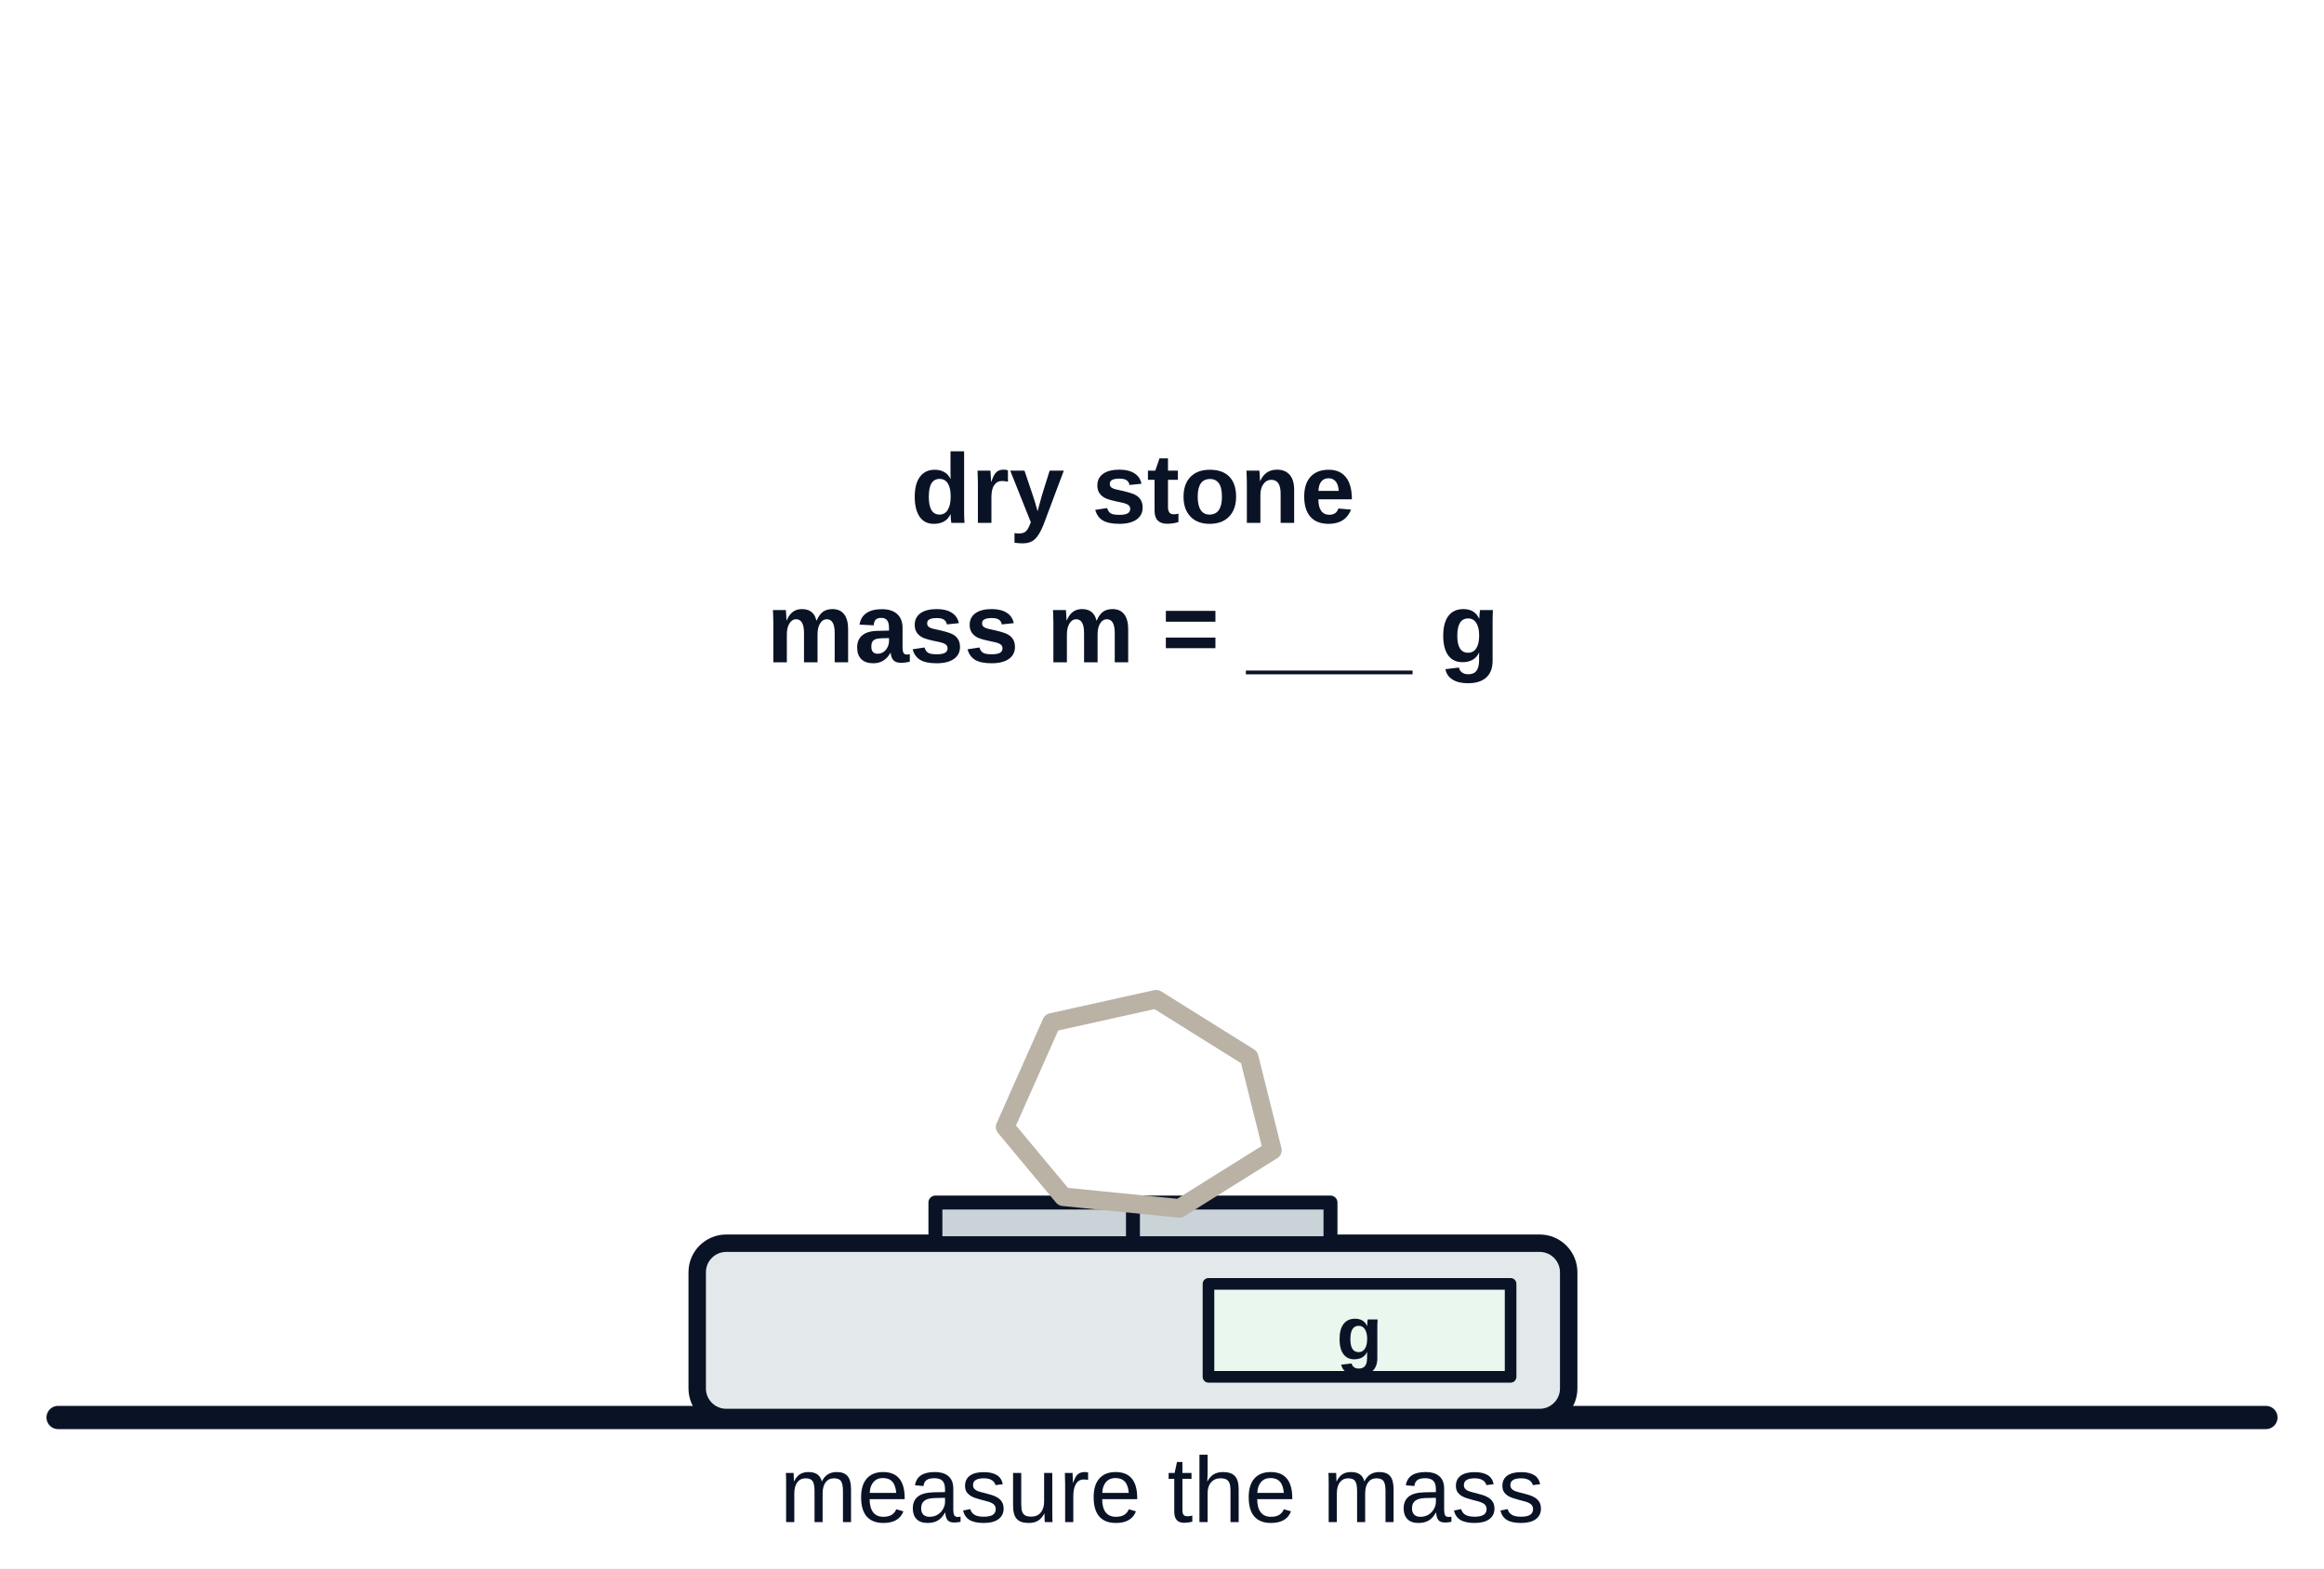
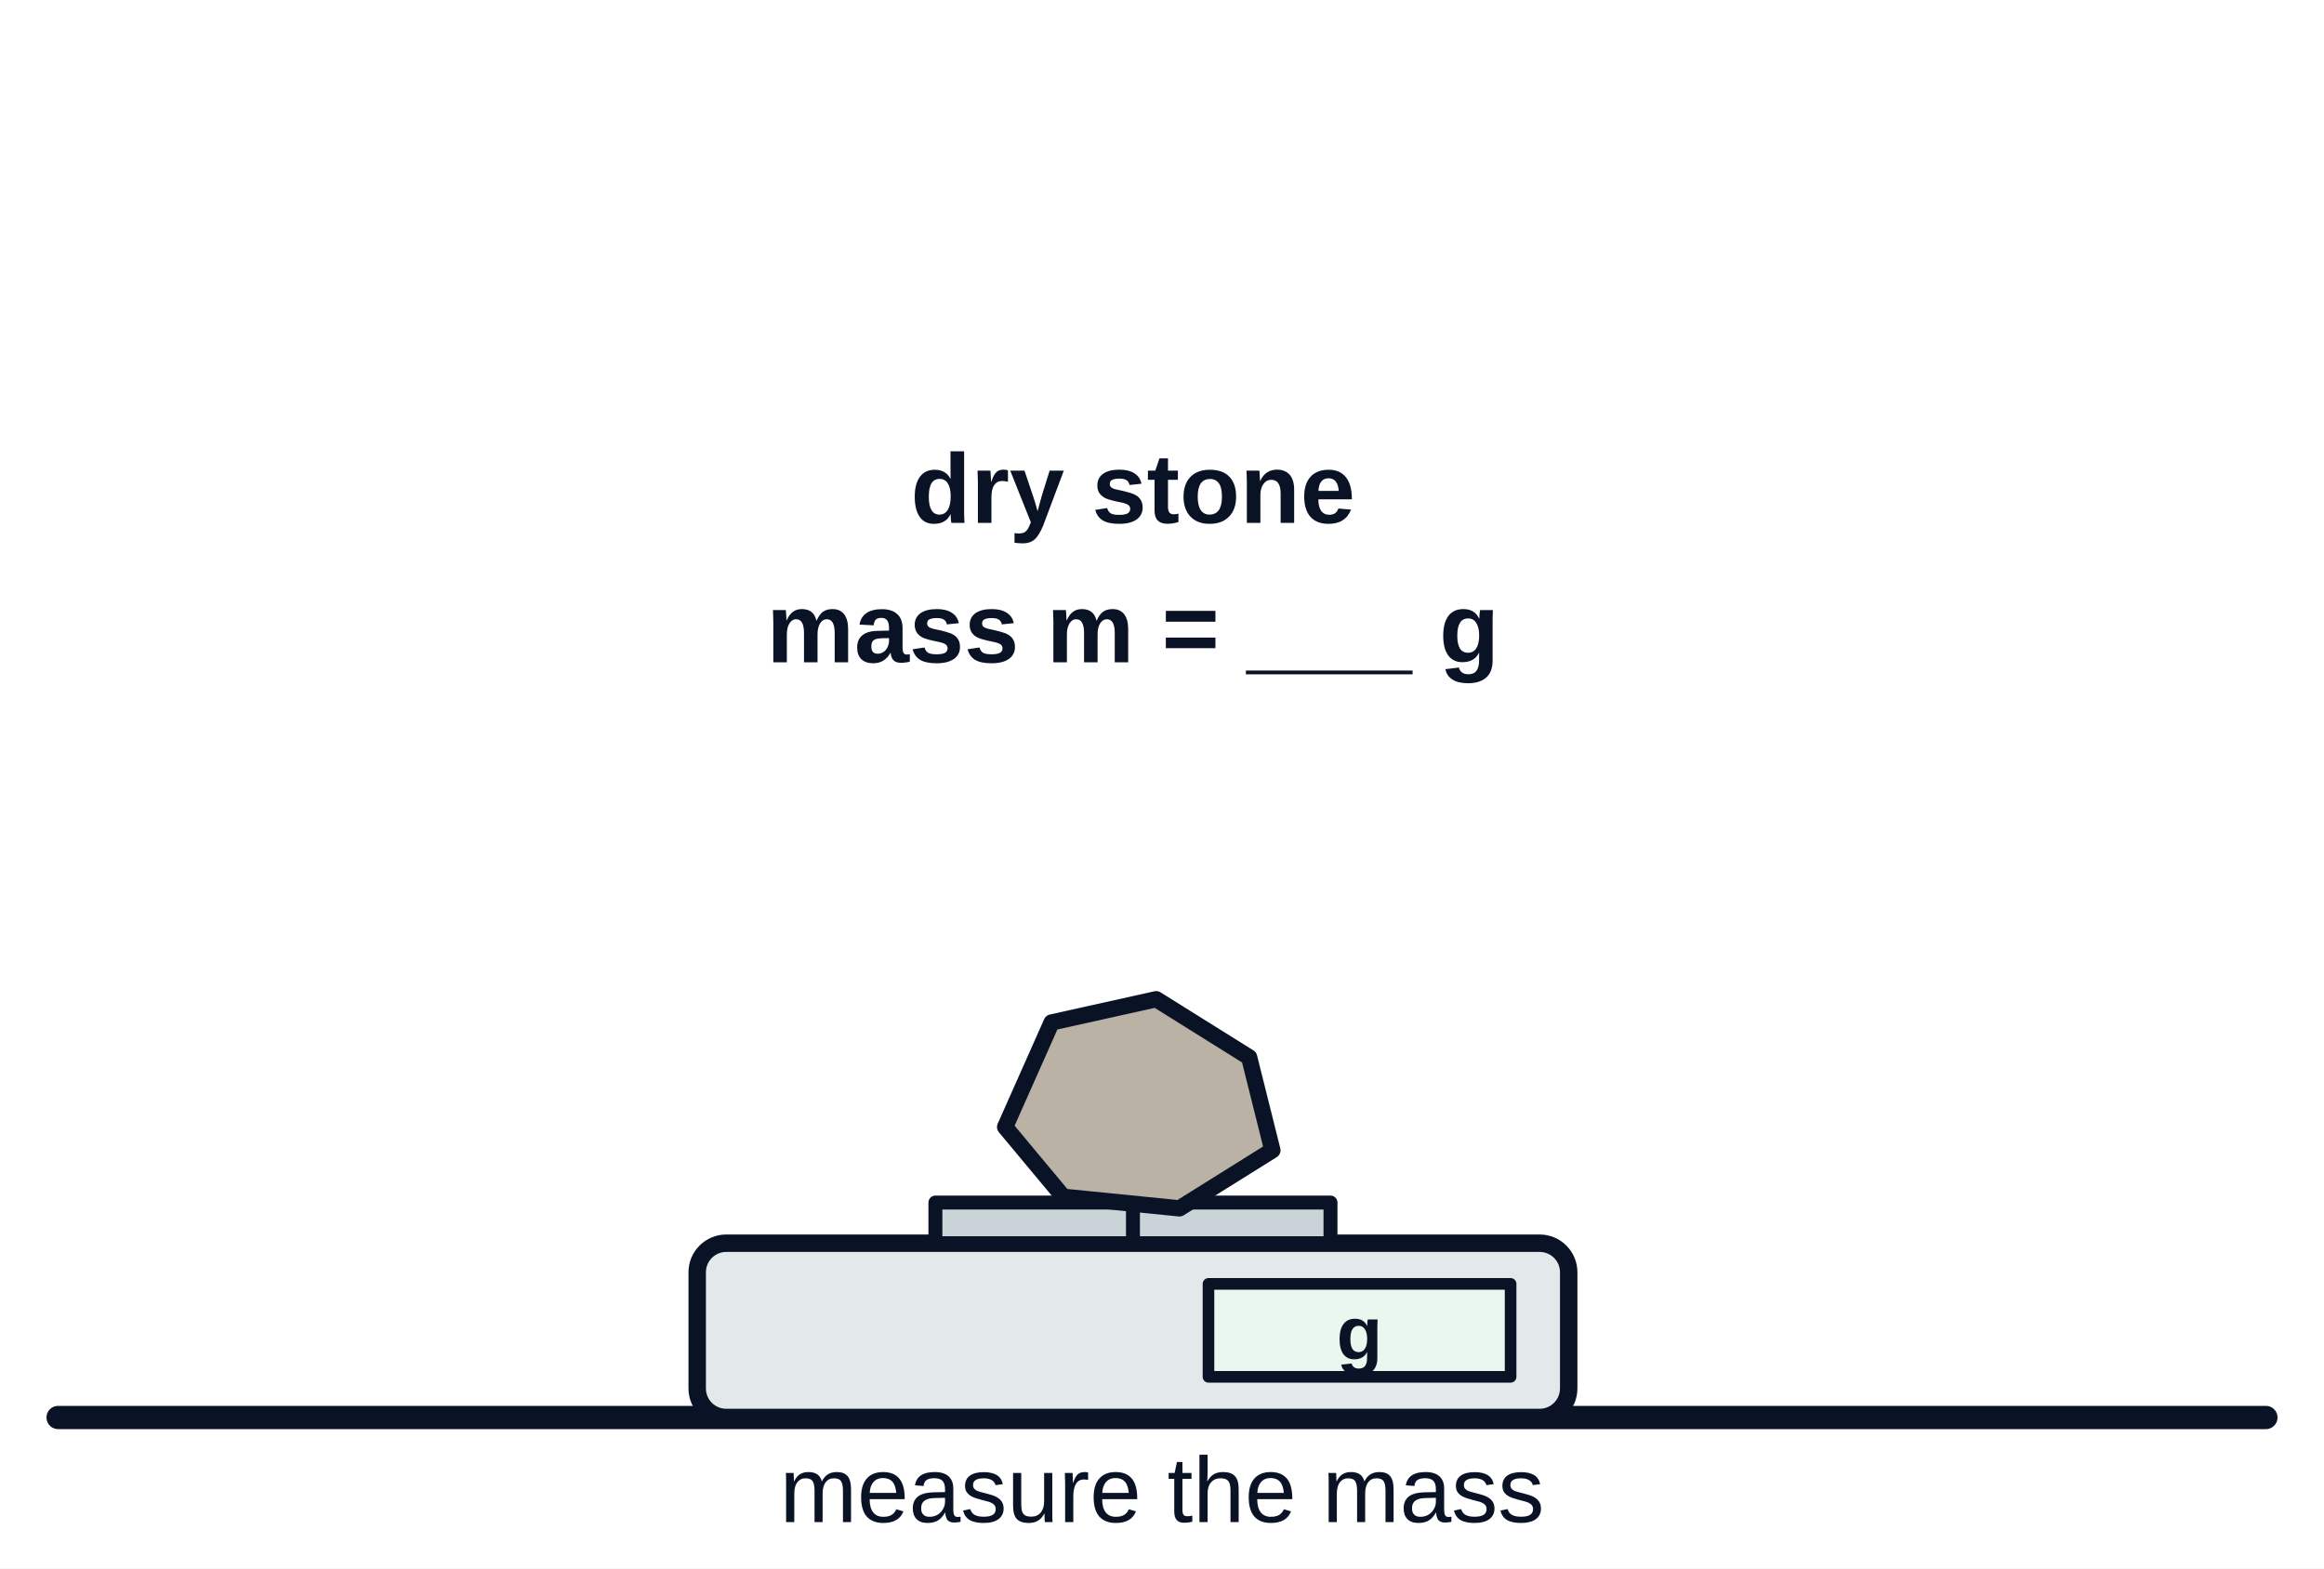
<svg xmlns="http://www.w3.org/2000/svg" viewBox="0 0 400 270" width="400" height="270" role="img" font-family="Arial, Helvetica, sans-serif" fill="none" stroke="#0a1326" stroke-width="3.2" stroke-linecap="round" stroke-linejoin="round">
  <rect width="400" height="270" fill="#ffffff" stroke="none" />
  <line x1="10" y1="244" x2="390" y2="244" stroke="#0a1326" stroke-width="4" />
  <rect x="120" y="214" width="150" height="30" fill="#e3e8ea" stroke="#0a1326" stroke-width="3" rx="5" />
  <rect x="208" y="221" width="52" height="16" fill="#e9f7ee" stroke="#0a1326" stroke-width="2" />
  <text x="234" y="234" text-anchor="middle" font-size="13" font-weight="700" fill="#0a1326" stroke="none">g</text>
  <rect x="161" y="207" width="68" height="7" fill="#c9d3d8" stroke="#0a1326" stroke-width="2.4" />
  <line x1="195" y1="214" x2="195" y2="207" stroke="#0a1326" stroke-width="2.4" />
-   <path d="M173 194 L181 176 L199 172 L215 182 L219 198 L203 208 L183 206 Z" stroke="#b9b2a5" stroke-width="#0a1326" fill="2.8" />
+   <path d="M173 194 L181 176 L199 172 L215 182 L219 198 L203 208 L183 206 Z" fill="#b9b2a5" stroke="#0a1326" stroke-width="2.8" />
  <text x="195" y="90" text-anchor="middle" font-size="17" font-weight="700" fill="#0a1326" stroke="none">dry stone</text>
  <text x="195" y="114" text-anchor="middle" font-size="17" font-weight="700" fill="#0a1326" stroke="none">mass m = ___ g</text>
  <text x="200" y="262" text-anchor="middle" font-size="16" font-weight="400" fill="#0a1326" stroke="none">measure the mass</text>
</svg>
